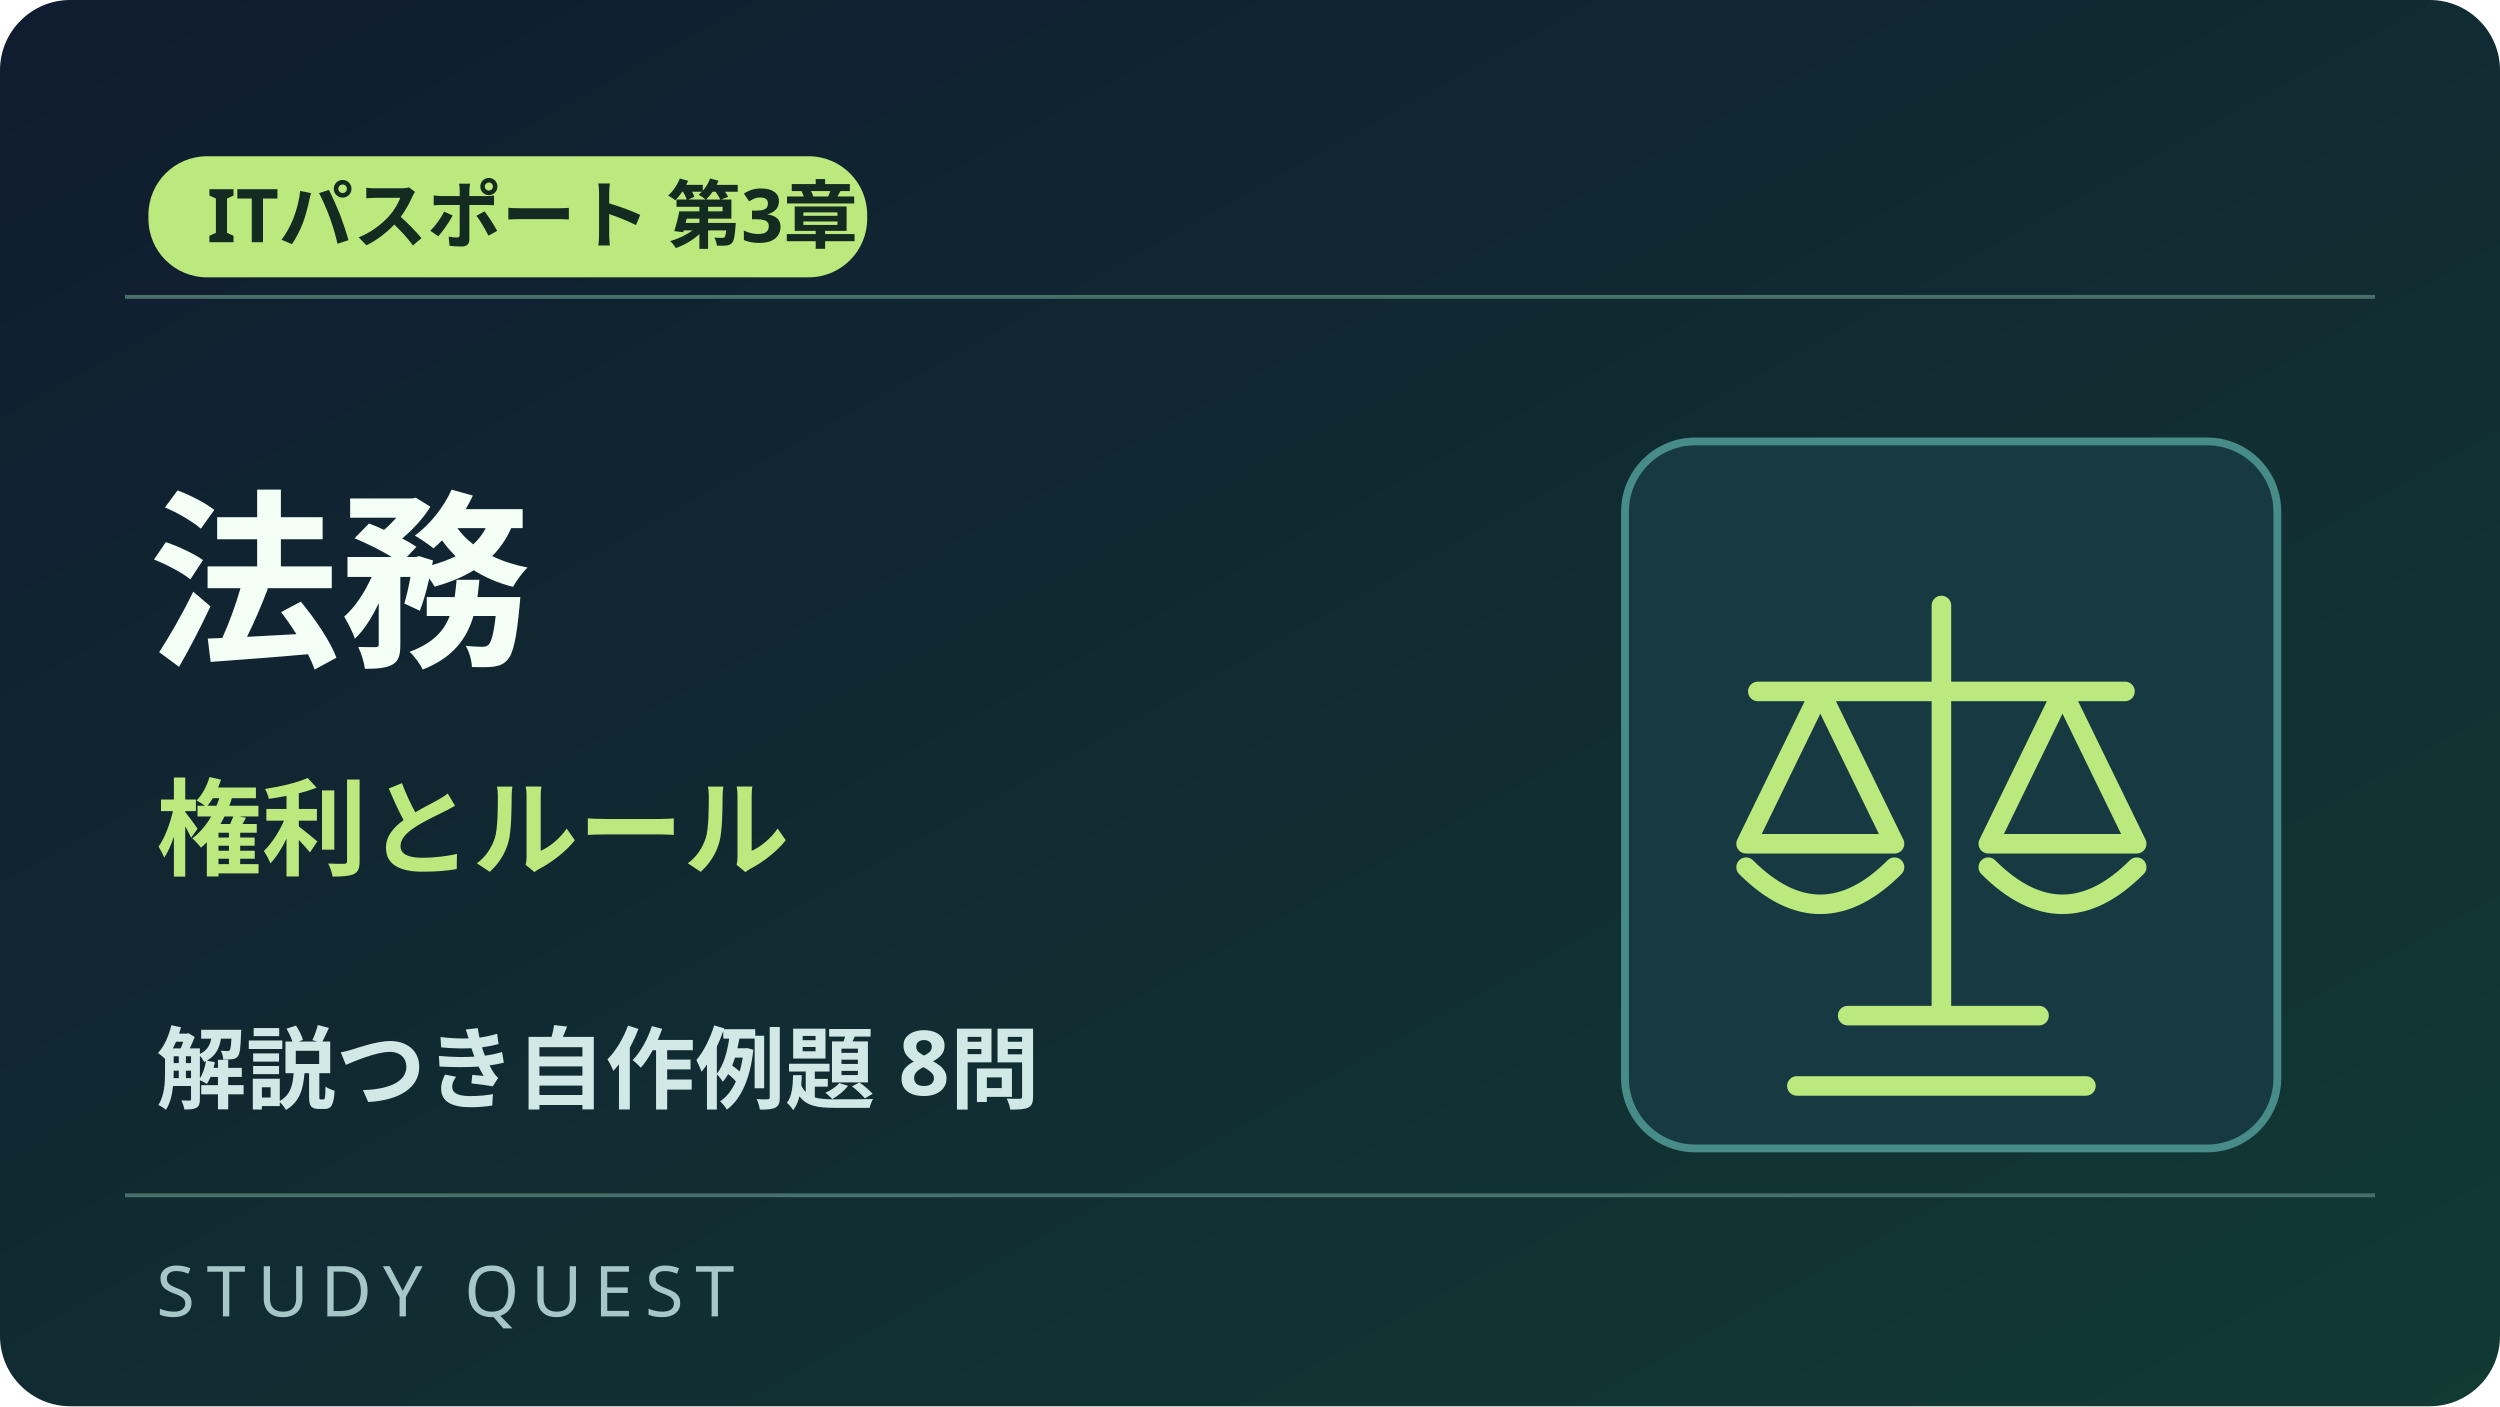
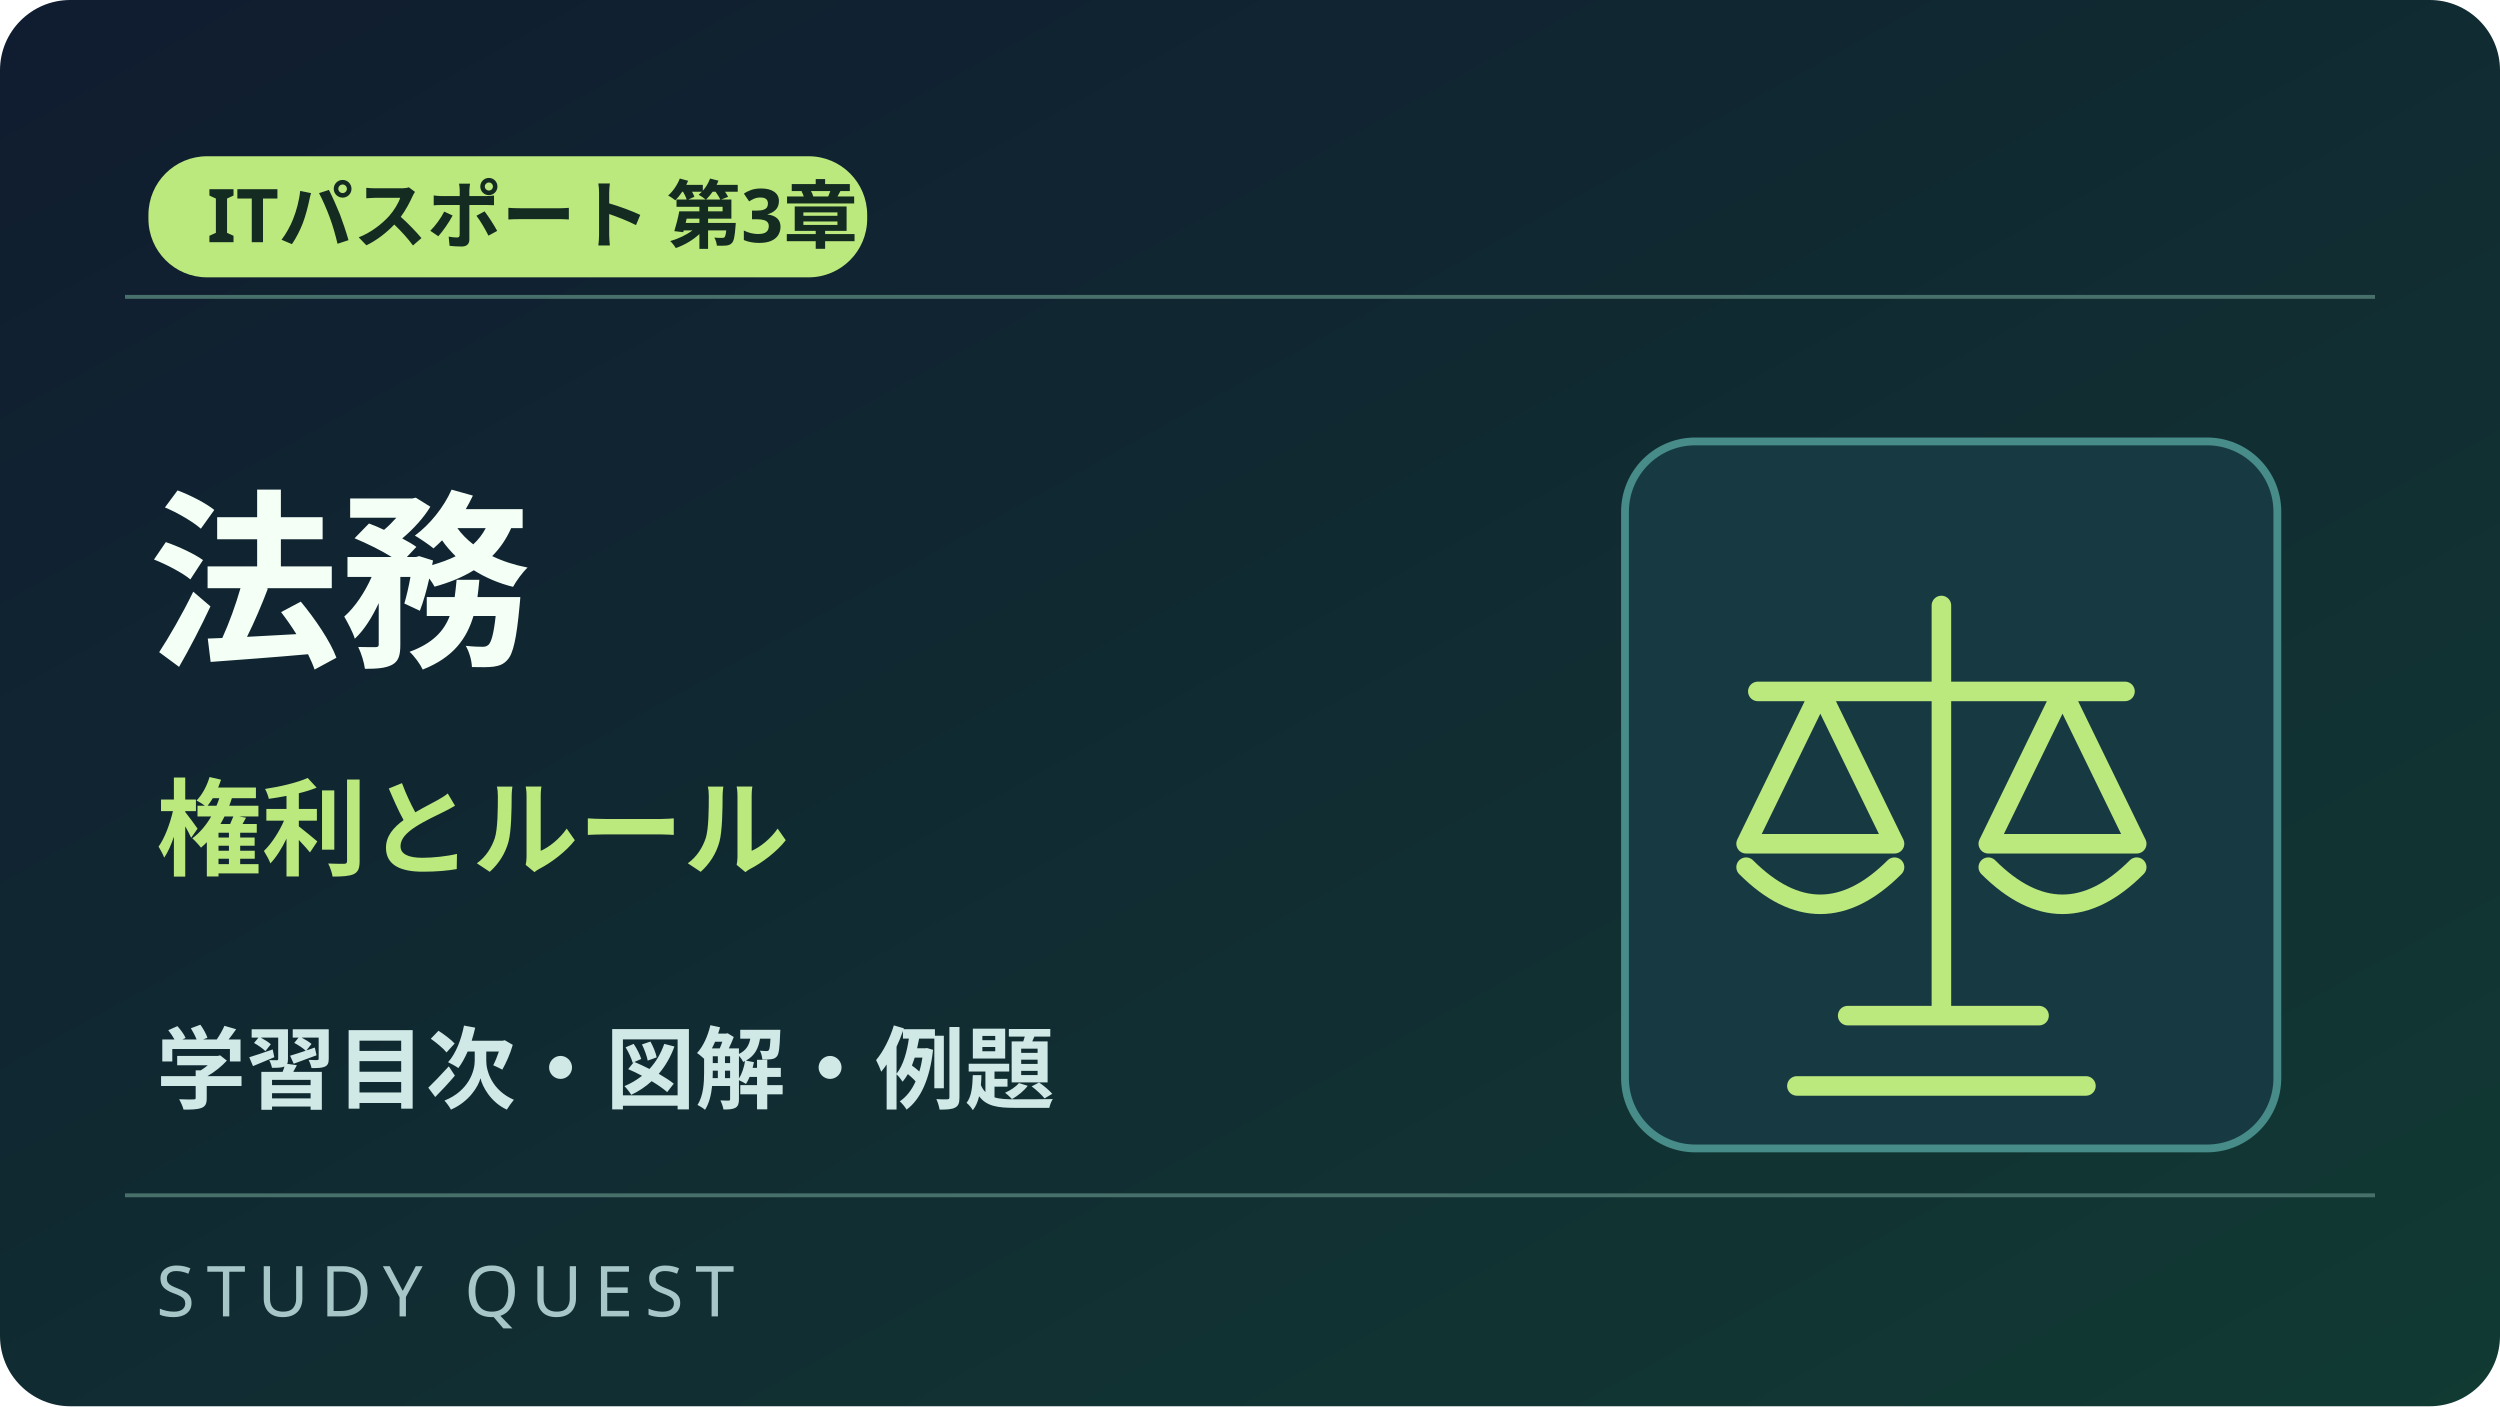
<svg xmlns="http://www.w3.org/2000/svg" width="640" height="360" viewBox="0 0 640 360" role="img" aria-labelledby="cover-title">
  <defs>
    <linearGradient id="bg" x2="1" y2="1">
      <stop stop-color="#101c30" />
      <stop offset="1" stop-color="#113a33" />
    </linearGradient>
  </defs>
  <rect width="640" height="360" rx="18" fill="url(#bg)" />
  <path d="M32 76h576M32 306h576" stroke="#47706a" fill="none" />
  <rect x="38" y="40" width="184" height="31" rx="15" fill="#bce97d" />
  <g font-family="system-ui, sans-serif" font-weight="750">
    <text x="53" y="62" font-size="19" fill="#132b21">ITパスポート 第3章</text>
    <text x="38" y="167" font-size="49" fill="#f4fff5">法務</text>
    <text x="40" y="222" font-size="27" fill="#bce97d">権利とルール</text>
-     <text x="40" y="282" font-size="23" fill="#d0e9e6">解説つき自作例題 8問</text>
+     <text x="40" y="282" font-size="23" fill="#d0e9e6">学習目次・図解・例題</text>
  </g>
  <rect x="416" y="113" width="167" height="181" rx="18" fill="#173a42" stroke="#478c88" stroke-width="2" />
  <path d="M497 155v103m-37 20h74m-61-18h49m-72-83h94m-78 0-19 39h38l-19-39m62 0-19 39h38l-19-39 m-81 45q19 19 38 0m24 0q19 19 38 0" stroke="#bce97d" stroke-width="5" stroke-linecap="round" stroke-linejoin="round" fill="none" />
  <text x="40" y="337" fill="#a6c6c8" font-family="system-ui, sans-serif" font-size="18" letter-spacing="3">STUDY QUEST</text>
</svg>
